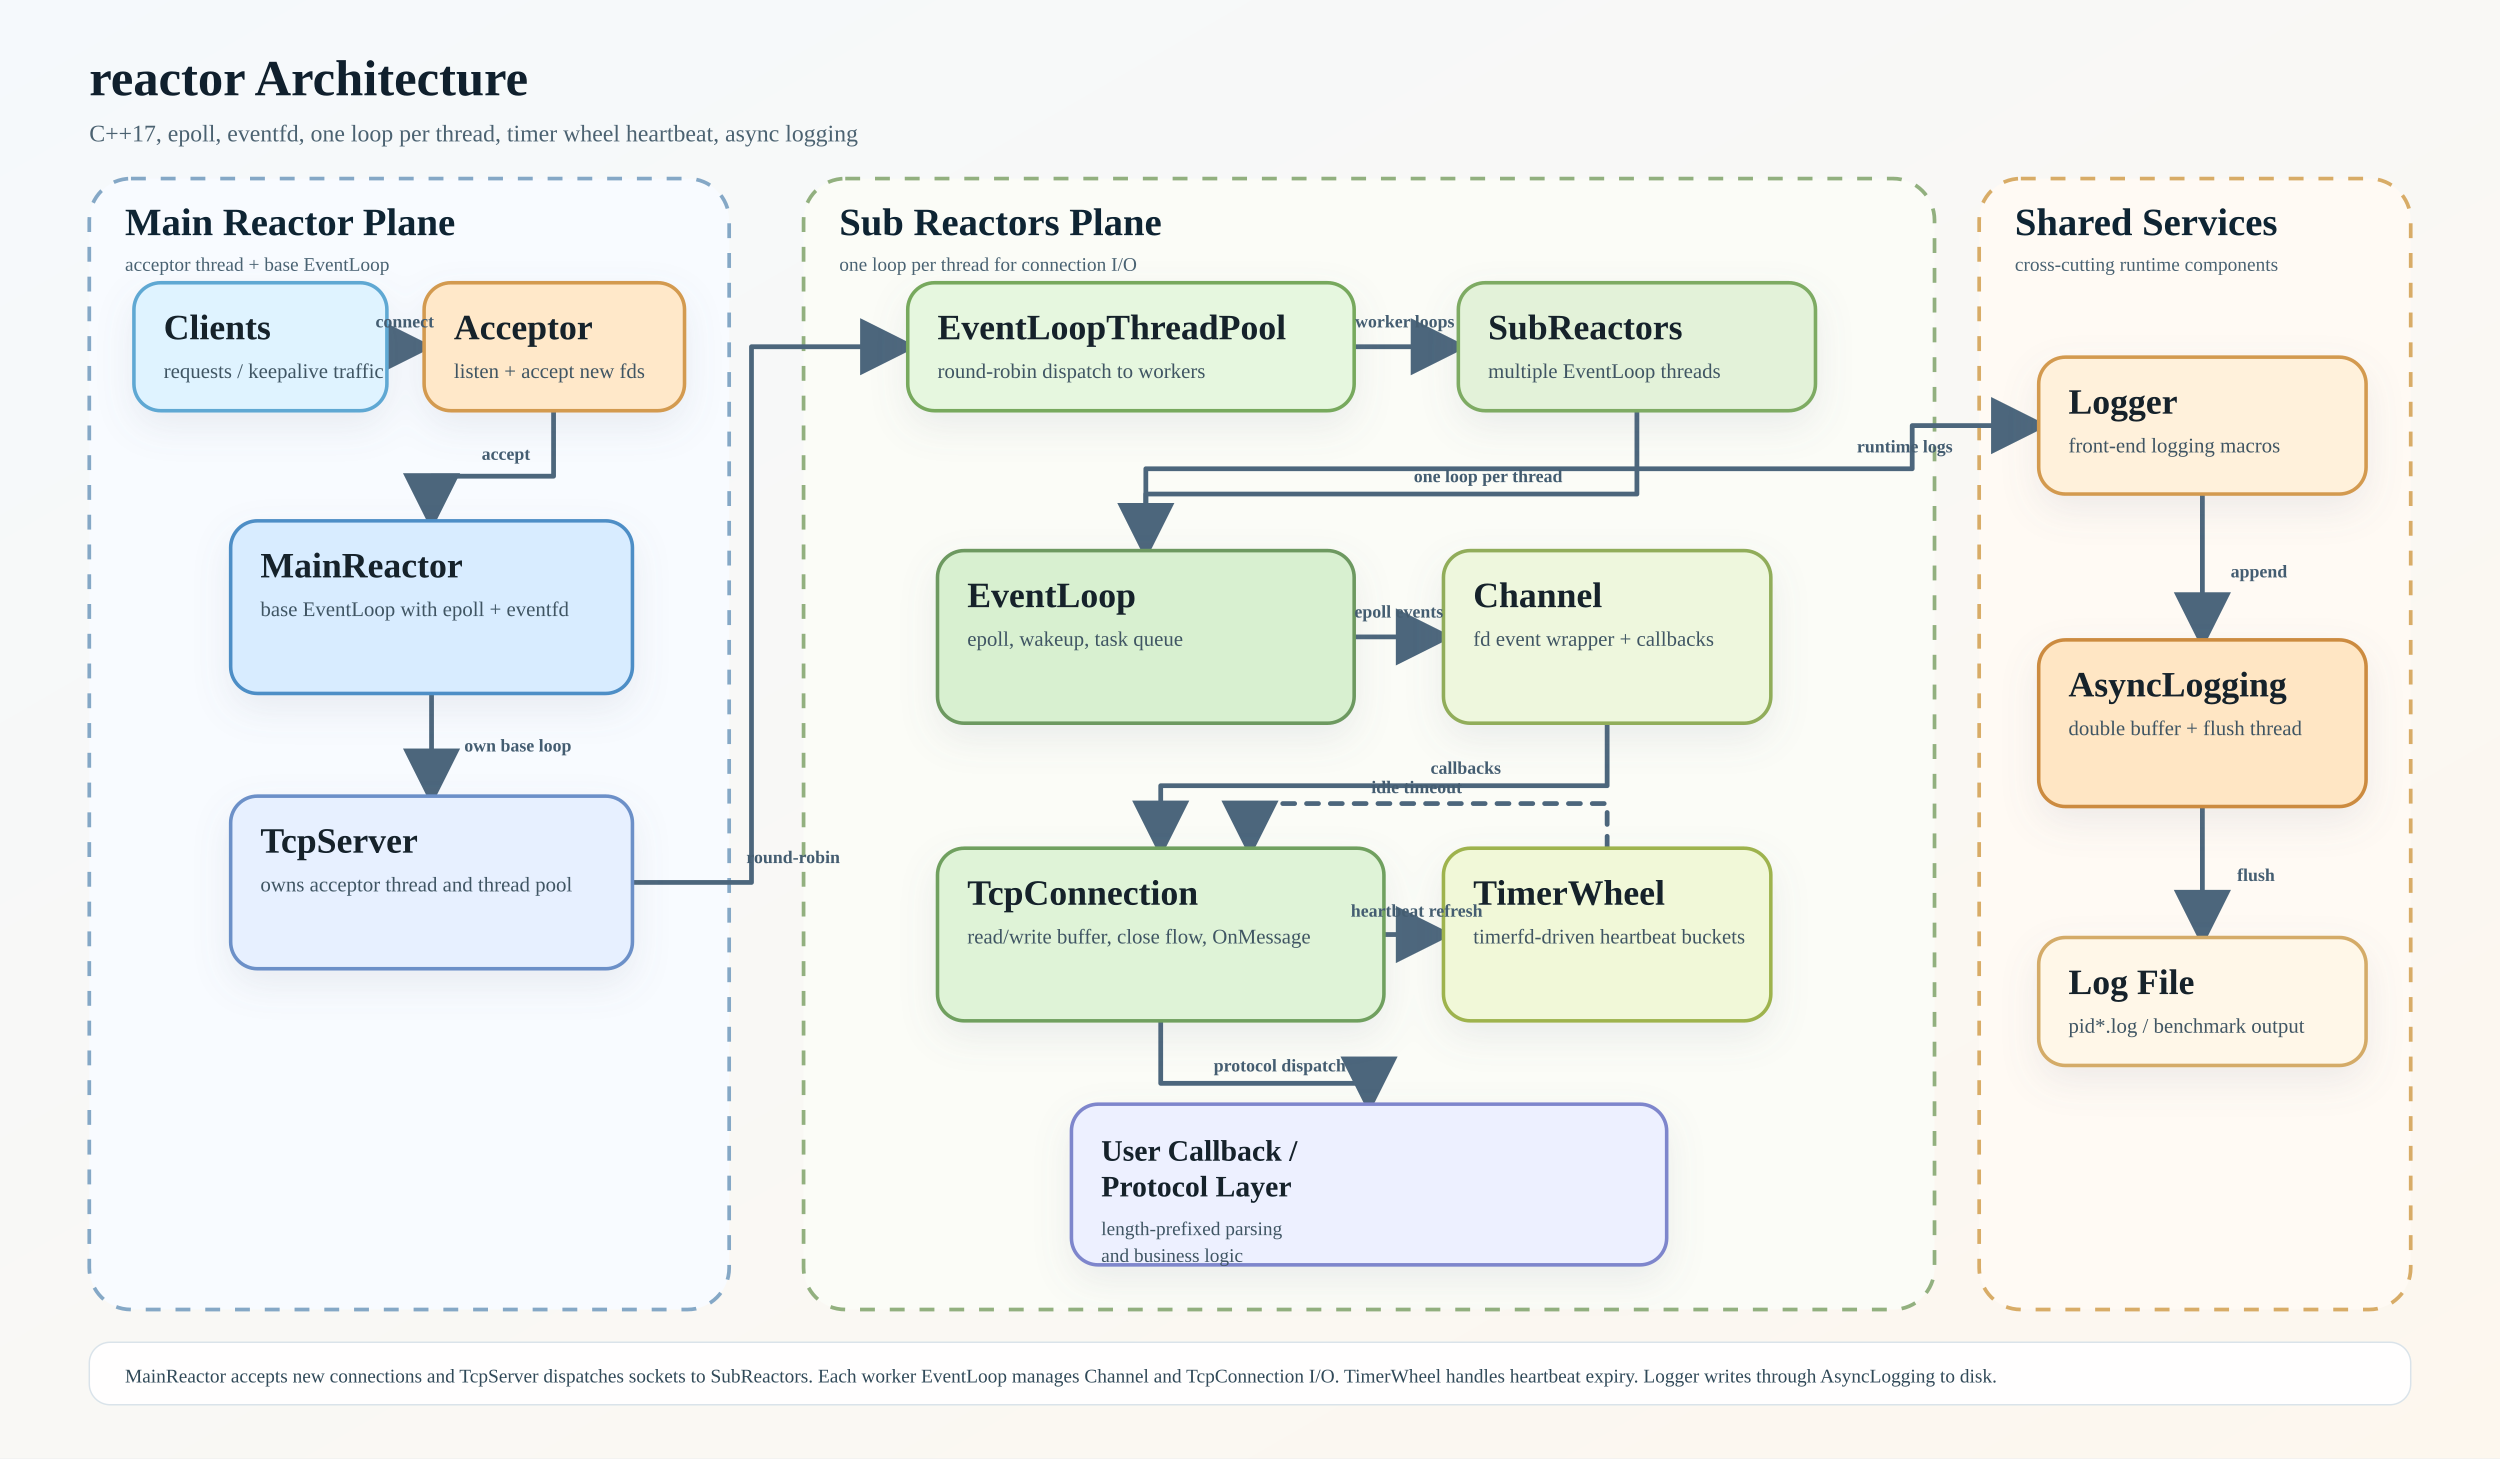
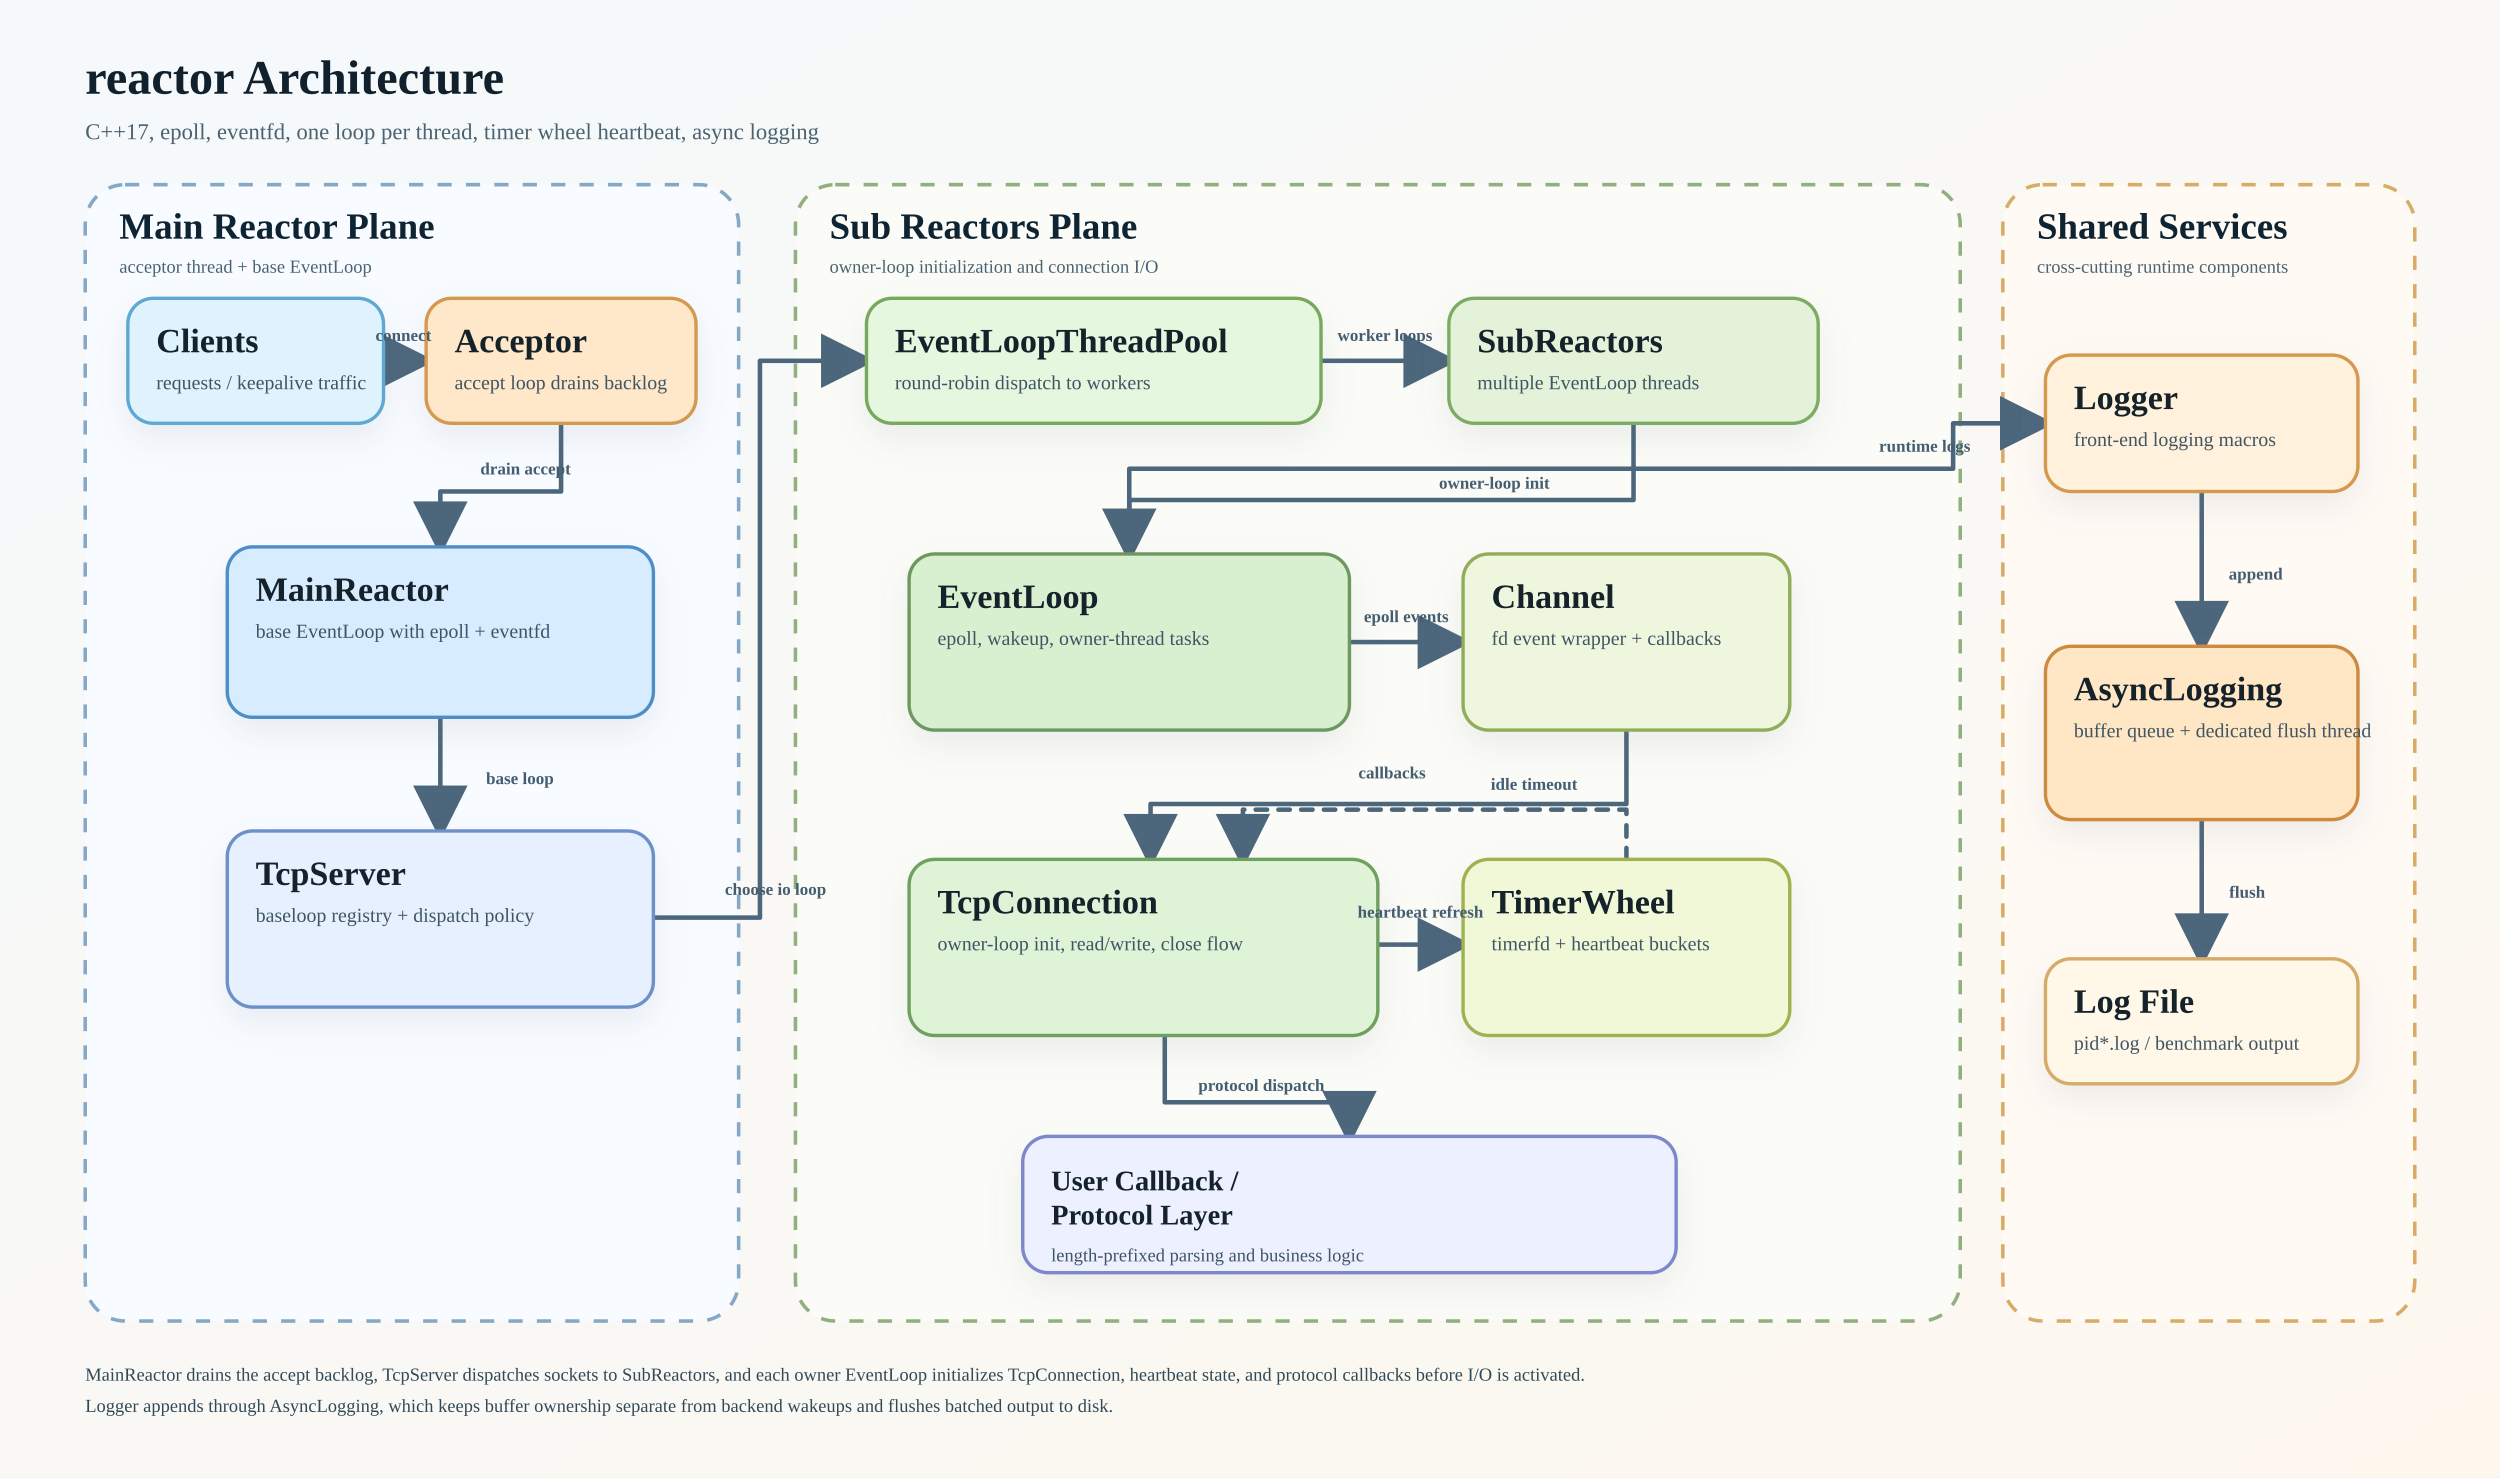
- <svg xmlns="http://www.w3.org/2000/svg" width="1680" height="980" viewBox="0 0 1680 980">
+ <svg xmlns="http://www.w3.org/2000/svg" width="1760" height="1040" viewBox="0 0 1760 1040">
  <defs>
    <linearGradient id="bg" x1="0%" y1="0%" x2="100%" y2="100%">
      <stop offset="0%" stop-color="#f5f9fc" />
      <stop offset="100%" stop-color="#fdf7ee" />
    </linearGradient>
    <filter id="shadow" x="-10%" y="-10%" width="130%" height="130%">
      <feDropShadow dx="0" dy="10" stdDeviation="12" flood-color="#708090" flood-opacity="0.12" />
    </filter>
    <marker id="arrowhead" markerWidth="12" markerHeight="12" refX="10" refY="6" orient="auto">
      <path d="M 0 0 L 12 6 L 0 12 z" fill="#4c667c" />
    </marker>
  </defs>
  <rect width="100%" height="100%" fill="url(#bg)" />
-   <text x="60" y="64" font-size="34" font-weight="800" fill="#10202d">reactor Architecture</text>
-   <text x="60" y="95" font-size="16" fill="#4b6271">C++17, epoll, eventfd, one loop per thread, timer wheel heartbeat, async logging</text>
+   <text x="60" y="66" font-size="34" font-weight="800" fill="#10202d">reactor Architecture</text>
+   <text x="60" y="98" font-size="16" fill="#4b6271">C++17, epoll, eventfd, one loop per thread, timer wheel heartbeat, async logging</text>
  <g>
-     <rect x="60" y="120" width="430" height="760" rx="28" fill="#f8fbff" stroke="#85a8c6" stroke-width="2.5" stroke-dasharray="10 10" />
-     <text x="84" y="158" font-size="26" font-weight="700" fill="#0e2433">Main Reactor Plane</text>
-     <text x="84" y="182" font-size="13" fill="#496272">acceptor thread + base EventLoop</text>
+     <rect x="60" y="130" width="460" height="800" rx="28" fill="#f8fbff" stroke="#85a8c6" stroke-width="2.5" stroke-dasharray="10 10" />
+     <text x="84" y="168" font-size="26" font-weight="700" fill="#0e2433">Main Reactor Plane</text>
+     <text x="84" y="192" font-size="13" fill="#496272">acceptor thread + base EventLoop</text>
  </g>
  <g>
-     <rect x="540" y="120" width="760" height="760" rx="28" fill="#fbfcf7" stroke="#92b07f" stroke-width="2.5" stroke-dasharray="10 10" />
-     <text x="564" y="158" font-size="26" font-weight="700" fill="#0e2433">Sub Reactors Plane</text>
-     <text x="564" y="182" font-size="13" fill="#496272">one loop per thread for connection I/O</text>
+     <rect x="560" y="130" width="820" height="800" rx="28" fill="#fbfcf7" stroke="#92b07f" stroke-width="2.5" stroke-dasharray="10 10" />
+     <text x="584" y="168" font-size="26" font-weight="700" fill="#0e2433">Sub Reactors Plane</text>
+     <text x="584" y="192" font-size="13" fill="#496272">owner-loop initialization and connection I/O</text>
  </g>
  <g>
-     <rect x="1330" y="120" width="290" height="760" rx="28" fill="#fffaf4" stroke="#d8ac67" stroke-width="2.5" stroke-dasharray="10 10" />
-     <text x="1354" y="158" font-size="26" font-weight="700" fill="#0e2433">Shared Services</text>
-     <text x="1354" y="182" font-size="13" fill="#496272">cross-cutting runtime components</text>
+     <rect x="1410" y="130" width="290" height="800" rx="28" fill="#fffaf4" stroke="#d8ac67" stroke-width="2.5" stroke-dasharray="10 10" />
+     <text x="1434" y="168" font-size="26" font-weight="700" fill="#0e2433">Shared Services</text>
+     <text x="1434" y="192" font-size="13" fill="#496272">cross-cutting runtime components</text>
  </g>
  <g>
-     <polyline points="260,233 285,233" fill="none" stroke="#4c667c" stroke-width="3.2" stroke-linecap="round" stroke-linejoin="round" marker-end="url(#arrowhead)" />
-     <polyline points="372,276 372,320 290,320 290,350" fill="none" stroke="#4c667c" stroke-width="3.2" stroke-linecap="round" stroke-linejoin="round" marker-end="url(#arrowhead)" />
-     <polyline points="290,466 290,535" fill="none" stroke="#4c667c" stroke-width="3.2" stroke-linecap="round" stroke-linejoin="round" marker-end="url(#arrowhead)" />
-     <polyline points="425,593 505,593 505,233 610,233" fill="none" stroke="#4c667c" stroke-width="3.2" stroke-linecap="round" stroke-linejoin="round" marker-end="url(#arrowhead)" />
-     <polyline points="910,233 980,233" fill="none" stroke="#4c667c" stroke-width="3.2" stroke-linecap="round" stroke-linejoin="round" marker-end="url(#arrowhead)" />
-     <polyline points="1100,276 1100,332 770,332 770,370" fill="none" stroke="#4c667c" stroke-width="3.2" stroke-linecap="round" stroke-linejoin="round" marker-end="url(#arrowhead)" />
-     <polyline points="910,428 970,428" fill="none" stroke="#4c667c" stroke-width="3.2" stroke-linecap="round" stroke-linejoin="round" marker-end="url(#arrowhead)" />
-     <polyline points="1080,486 1080,528 780,528 780,570" fill="none" stroke="#4c667c" stroke-width="3.2" stroke-linecap="round" stroke-linejoin="round" marker-end="url(#arrowhead)" />
-     <polyline points="930,628 970,628" fill="none" stroke="#4c667c" stroke-width="3.2" stroke-linecap="round" stroke-linejoin="round" marker-end="url(#arrowhead)" />
-     <polyline points="1080,570 1080,540 840,540 840,570" fill="none" stroke="#4c667c" stroke-width="3.2" stroke-linecap="round" stroke-linejoin="round" marker-end="url(#arrowhead)" stroke-dasharray="8 8" />
-     <polyline points="780,686 780,728 920,728 920,742" fill="none" stroke="#4c667c" stroke-width="3.2" stroke-linecap="round" stroke-linejoin="round" marker-end="url(#arrowhead)" />
-     <polyline points="770,370 770,315 1285,315 1285,286 1370,286" fill="none" stroke="#4c667c" stroke-width="3.2" stroke-linecap="round" stroke-linejoin="round" marker-end="url(#arrowhead)" />
-     <polyline points="1480,332 1480,430" fill="none" stroke="#4c667c" stroke-width="3.2" stroke-linecap="round" stroke-linejoin="round" marker-end="url(#arrowhead)" />
-     <polyline points="1480,542 1480,630" fill="none" stroke="#4c667c" stroke-width="3.2" stroke-linecap="round" stroke-linejoin="round" marker-end="url(#arrowhead)" />
+     <polyline points="270,254 300,254" fill="none" stroke="#4c667c" stroke-width="3.2" stroke-linecap="round" stroke-linejoin="round" marker-end="url(#arrowhead)" />
+     <polyline points="395,298 395,346 310,346 310,385" fill="none" stroke="#4c667c" stroke-width="3.2" stroke-linecap="round" stroke-linejoin="round" marker-end="url(#arrowhead)" />
+     <polyline points="310,505 310,585" fill="none" stroke="#4c667c" stroke-width="3.2" stroke-linecap="round" stroke-linejoin="round" marker-end="url(#arrowhead)" />
+     <polyline points="460,646 535,646 535,254 610,254" fill="none" stroke="#4c667c" stroke-width="3.2" stroke-linecap="round" stroke-linejoin="round" marker-end="url(#arrowhead)" />
+     <polyline points="930,254 1020,254" fill="none" stroke="#4c667c" stroke-width="3.2" stroke-linecap="round" stroke-linejoin="round" marker-end="url(#arrowhead)" />
+     <polyline points="1150,298 1150,352 795,352 795,390" fill="none" stroke="#4c667c" stroke-width="3.2" stroke-linecap="round" stroke-linejoin="round" marker-end="url(#arrowhead)" />
+     <polyline points="950,452 1030,452" fill="none" stroke="#4c667c" stroke-width="3.2" stroke-linecap="round" stroke-linejoin="round" marker-end="url(#arrowhead)" />
+     <polyline points="1145,514 1145,566 810,566 810,605" fill="none" stroke="#4c667c" stroke-width="3.2" stroke-linecap="round" stroke-linejoin="round" marker-end="url(#arrowhead)" />
+     <polyline points="970,665 1030,665" fill="none" stroke="#4c667c" stroke-width="3.2" stroke-linecap="round" stroke-linejoin="round" marker-end="url(#arrowhead)" />
+     <polyline points="1145,605 1145,570 875,570 875,605" fill="none" stroke="#4c667c" stroke-width="3.2" stroke-linecap="round" stroke-linejoin="round" marker-end="url(#arrowhead)" stroke-dasharray="8 8" />
+     <polyline points="820,729 820,776 950,776 950,800" fill="none" stroke="#4c667c" stroke-width="3.2" stroke-linecap="round" stroke-linejoin="round" marker-end="url(#arrowhead)" />
+     <polyline points="795,390 795,330 1375,330 1375,298 1440,298" fill="none" stroke="#4c667c" stroke-width="3.2" stroke-linecap="round" stroke-linejoin="round" marker-end="url(#arrowhead)" />
+     <polyline points="1550,346 1550,455" fill="none" stroke="#4c667c" stroke-width="3.2" stroke-linecap="round" stroke-linejoin="round" marker-end="url(#arrowhead)" />
+     <polyline points="1550,577 1550,675" fill="none" stroke="#4c667c" stroke-width="3.2" stroke-linecap="round" stroke-linejoin="round" marker-end="url(#arrowhead)" />
  </g>
  <g filter="url(#shadow)">
    <g>
-       <rect x="90" y="190" width="170" height="86" rx="18" fill="#dff3ff" stroke="#5fa8d3" stroke-width="2.4" />
-       <text x="110" y="228" font-size="24" font-weight="700" fill="#13212b">Clients</text>
-       <text x="110" y="254" font-size="14" fill="#3f5563">requests / keepalive traffic</text>
+       <rect x="90" y="210" width="180" height="88" rx="18" fill="#dff3ff" stroke="#5fa8d3" stroke-width="2.4" />
+       <text x="110" y="248" font-size="24" font-weight="700" fill="#13212b">Clients</text>
+       <text x="110" y="274" font-size="14" fill="#3f5563">requests / keepalive traffic</text>
    </g>
    <g>
-       <rect x="285" y="190" width="175" height="86" rx="18" fill="#ffe8c9" stroke="#d39a4f" stroke-width="2.4" />
-       <text x="305" y="228" font-size="24" font-weight="700" fill="#13212b">Acceptor</text>
-       <text x="305" y="254" font-size="14" fill="#3f5563">listen + accept new fds</text>
+       <rect x="300" y="210" width="190" height="88" rx="18" fill="#ffe8c9" stroke="#d39a4f" stroke-width="2.4" />
+       <text x="320" y="248" font-size="24" font-weight="700" fill="#13212b">Acceptor</text>
+       <text x="320" y="274" font-size="14" fill="#3f5563">accept loop drains backlog</text>
    </g>
    <g>
-       <rect x="155" y="350" width="270" height="116" rx="18" fill="#d8ecff" stroke="#4e8ec6" stroke-width="2.4" />
-       <text x="175" y="388" font-size="24" font-weight="700" fill="#13212b">MainReactor</text>
-       <text x="175" y="414" font-size="14" fill="#3f5563">base EventLoop with epoll + eventfd</text>
+       <rect x="160" y="385" width="300" height="120" rx="18" fill="#d8ecff" stroke="#4e8ec6" stroke-width="2.4" />
+       <text x="180" y="423" font-size="24" font-weight="700" fill="#13212b">MainReactor</text>
+       <text x="180" y="449" font-size="14" fill="#3f5563">base EventLoop with epoll + eventfd</text>
    </g>
    <g>
-       <rect x="155" y="535" width="270" height="116" rx="18" fill="#e7f0ff" stroke="#6c90c8" stroke-width="2.4" />
-       <text x="175" y="573" font-size="24" font-weight="700" fill="#13212b">TcpServer</text>
-       <text x="175" y="599" font-size="14" fill="#3f5563">owns acceptor thread and thread pool</text>
+       <rect x="160" y="585" width="300" height="124" rx="18" fill="#e7f0ff" stroke="#6c90c8" stroke-width="2.4" />
+       <text x="180" y="623" font-size="24" font-weight="700" fill="#13212b">TcpServer</text>
+       <text x="180" y="649" font-size="14" fill="#3f5563">baseloop registry + dispatch policy</text>
    </g>
    <g>
-       <rect x="610" y="190" width="300" height="86" rx="18" fill="#e6f7df" stroke="#77a95d" stroke-width="2.4" />
-       <text x="630" y="228" font-size="24" font-weight="700" fill="#13212b">EventLoopThreadPool</text>
-       <text x="630" y="254" font-size="14" fill="#3f5563">round-robin dispatch to workers</text>
+       <rect x="610" y="210" width="320" height="88" rx="18" fill="#e6f7df" stroke="#77a95d" stroke-width="2.4" />
+       <text x="630" y="248" font-size="24" font-weight="700" fill="#13212b">EventLoopThreadPool</text>
+       <text x="630" y="274" font-size="14" fill="#3f5563">round-robin dispatch to workers</text>
    </g>
    <g>
-       <rect x="980" y="190" width="240" height="86" rx="18" fill="#e3f2d9" stroke="#7eab63" stroke-width="2.4" />
-       <text x="1000" y="228" font-size="24" font-weight="700" fill="#13212b">SubReactors</text>
-       <text x="1000" y="254" font-size="14" fill="#3f5563">multiple EventLoop threads</text>
+       <rect x="1020" y="210" width="260" height="88" rx="18" fill="#e3f2d9" stroke="#7eab63" stroke-width="2.4" />
+       <text x="1040" y="248" font-size="24" font-weight="700" fill="#13212b">SubReactors</text>
+       <text x="1040" y="274" font-size="14" fill="#3f5563">multiple EventLoop threads</text>
    </g>
    <g>
-       <rect x="630" y="370" width="280" height="116" rx="18" fill="#d8f0d0" stroke="#6d9960" stroke-width="2.4" />
-       <text x="650" y="408" font-size="24" font-weight="700" fill="#13212b">EventLoop</text>
-       <text x="650" y="434" font-size="14" fill="#3f5563">epoll, wakeup, task queue</text>
+       <rect x="640" y="390" width="310" height="124" rx="18" fill="#d8f0d0" stroke="#6d9960" stroke-width="2.4" />
+       <text x="660" y="428" font-size="24" font-weight="700" fill="#13212b">EventLoop</text>
+       <text x="660" y="454" font-size="14" fill="#3f5563">epoll, wakeup, owner-thread tasks</text>
    </g>
    <g>
-       <rect x="970" y="370" width="220" height="116" rx="18" fill="#eef7dd" stroke="#91ad5a" stroke-width="2.4" />
-       <text x="990" y="408" font-size="24" font-weight="700" fill="#13212b">Channel</text>
-       <text x="990" y="434" font-size="14" fill="#3f5563">fd event wrapper + callbacks</text>
+       <rect x="1030" y="390" width="230" height="124" rx="18" fill="#eef7dd" stroke="#91ad5a" stroke-width="2.4" />
+       <text x="1050" y="428" font-size="24" font-weight="700" fill="#13212b">Channel</text>
+       <text x="1050" y="454" font-size="14" fill="#3f5563">fd event wrapper + callbacks</text>
    </g>
    <g>
-       <rect x="630" y="570" width="300" height="116" rx="18" fill="#dff3d7" stroke="#6fa05e" stroke-width="2.4" />
-       <text x="650" y="608" font-size="24" font-weight="700" fill="#13212b">TcpConnection</text>
-       <text x="650" y="634" font-size="14" fill="#3f5563">read/write buffer, close flow, OnMessage</text>
+       <rect x="640" y="605" width="330" height="124" rx="18" fill="#dff3d7" stroke="#6fa05e" stroke-width="2.4" />
+       <text x="660" y="643" font-size="24" font-weight="700" fill="#13212b">TcpConnection</text>
+       <text x="660" y="669" font-size="14" fill="#3f5563">owner-loop init, read/write, close flow</text>
    </g>
    <g>
-       <rect x="970" y="570" width="220" height="116" rx="18" fill="#f1f8d8" stroke="#9eb34e" stroke-width="2.4" />
-       <text x="990" y="608" font-size="24" font-weight="700" fill="#13212b">TimerWheel</text>
-       <text x="990" y="634" font-size="14" fill="#3f5563">timerfd-driven heartbeat buckets</text>
+       <rect x="1030" y="605" width="230" height="124" rx="18" fill="#f1f8d8" stroke="#9eb34e" stroke-width="2.4" />
+       <text x="1050" y="643" font-size="24" font-weight="700" fill="#13212b">TimerWheel</text>
+       <text x="1050" y="669" font-size="14" fill="#3f5563">timerfd + heartbeat buckets</text>
    </g>
    <g>
-       <rect x="720" y="742" width="400" height="108" rx="18" fill="#edf0ff" stroke="#7e86cc" stroke-width="2.4" />
-       <text x="740" y="780" font-size="20" font-weight="700" fill="#13212b">User Callback /</text>
-       <text x="740" y="804" font-size="20" font-weight="700" fill="#13212b">Protocol Layer</text>
-       <text x="740" y="830" font-size="13" fill="#3f5563">length-prefixed parsing</text>
-       <text x="740" y="848" font-size="13" fill="#3f5563">and business logic</text>
+       <rect x="720" y="800" width="460" height="96" rx="18" fill="#edf0ff" stroke="#7e86cc" stroke-width="2.4" />
+       <text x="740" y="838" font-size="20" font-weight="700" fill="#13212b">User Callback /</text>
+       <text x="740" y="862" font-size="20" font-weight="700" fill="#13212b">Protocol Layer</text>
+       <text x="740" y="888" font-size="13" fill="#3f5563">length-prefixed parsing and business logic</text>
    </g>
    <g>
-       <rect x="1370" y="240" width="220" height="92" rx="18" fill="#fff1db" stroke="#d39a4f" stroke-width="2.4" />
-       <text x="1390" y="278" font-size="24" font-weight="700" fill="#13212b">Logger</text>
-       <text x="1390" y="304" font-size="14" fill="#3f5563">front-end logging macros</text>
+       <rect x="1440" y="250" width="220" height="96" rx="18" fill="#fff1db" stroke="#d39a4f" stroke-width="2.4" />
+       <text x="1460" y="288" font-size="24" font-weight="700" fill="#13212b">Logger</text>
+       <text x="1460" y="314" font-size="14" fill="#3f5563">front-end logging macros</text>
    </g>
    <g>
-       <rect x="1370" y="430" width="220" height="112" rx="18" fill="#ffe6c4" stroke="#cc8b3f" stroke-width="2.4" />
-       <text x="1390" y="468" font-size="24" font-weight="700" fill="#13212b">AsyncLogging</text>
-       <text x="1390" y="494" font-size="14" fill="#3f5563">double buffer + flush thread</text>
+       <rect x="1440" y="455" width="220" height="122" rx="18" fill="#ffe6c4" stroke="#cc8b3f" stroke-width="2.4" />
+       <text x="1460" y="493" font-size="24" font-weight="700" fill="#13212b">AsyncLogging</text>
+       <text x="1460" y="519" font-size="14" fill="#3f5563">buffer queue + dedicated flush thread</text>
    </g>
    <g>
-       <rect x="1370" y="630" width="220" height="86" rx="18" fill="#fff7e8" stroke="#d4ab67" stroke-width="2.4" />
-       <text x="1390" y="668" font-size="24" font-weight="700" fill="#13212b">Log File</text>
-       <text x="1390" y="694" font-size="14" fill="#3f5563">pid*.log / benchmark output</text>
+       <rect x="1440" y="675" width="220" height="88" rx="18" fill="#fff7e8" stroke="#d4ab67" stroke-width="2.4" />
+       <text x="1460" y="713" font-size="24" font-weight="700" fill="#13212b">Log File</text>
+       <text x="1460" y="739" font-size="14" fill="#3f5563">pid*.log / benchmark output</text>
    </g>
  </g>
  <g>
-     <text x="272" y="220" font-size="12" font-weight="600" text-anchor="middle" fill="#445d71">connect</text>
-     <text x="340" y="309" font-size="12" font-weight="600" text-anchor="middle" fill="#445d71">accept</text>
-     <text x="348" y="505" font-size="12" font-weight="600" text-anchor="middle" fill="#445d71">own base loop</text>
-     <text x="533" y="580" font-size="12" font-weight="600" text-anchor="middle" fill="#445d71">round-robin</text>
-     <text x="944" y="220" font-size="12" font-weight="600" text-anchor="middle" fill="#445d71">worker loops</text>
-     <text x="1000" y="324" font-size="12" font-weight="600" text-anchor="middle" fill="#445d71">one loop per thread</text>
-     <text x="940" y="415" font-size="12" font-weight="600" text-anchor="middle" fill="#445d71">epoll events</text>
-     <text x="985" y="520" font-size="12" font-weight="600" text-anchor="middle" fill="#445d71">callbacks</text>
-     <text x="952" y="616" font-size="12" font-weight="600" text-anchor="middle" fill="#445d71">heartbeat refresh</text>
-     <text x="952" y="533" font-size="12" font-weight="600" text-anchor="middle" fill="#445d71">idle timeout</text>
-     <text x="860" y="720" font-size="12" font-weight="600" text-anchor="middle" fill="#445d71">protocol dispatch</text>
-     <text x="1280" y="304" font-size="12" font-weight="600" text-anchor="middle" fill="#445d71">runtime logs</text>
-     <text x="1518" y="388" font-size="12" font-weight="600" text-anchor="middle" fill="#445d71">append</text>
-     <text x="1516" y="592" font-size="12" font-weight="600" text-anchor="middle" fill="#445d71">flush</text>
-     <rect x="60" y="902" width="1560" height="42" rx="14" fill="#ffffff" opacity="0.92" stroke="#d7e2e9" />
-     <text x="84" y="929" font-size="13" fill="#304958">MainReactor accepts new connections and TcpServer dispatches sockets to SubReactors. Each worker EventLoop manages Channel and TcpConnection I/O. TimerWheel handles heartbeat expiry. Logger writes through AsyncLogging to disk.</text>
+     <text x="284" y="240" font-size="12" font-weight="600" text-anchor="middle" fill="#445d71">connect</text>
+     <text x="370" y="334" font-size="12" font-weight="600" text-anchor="middle" fill="#445d71">drain accept</text>
+     <text x="366" y="552" font-size="12" font-weight="600" text-anchor="middle" fill="#445d71">base loop</text>
+     <text x="546" y="630" font-size="12" font-weight="600" text-anchor="middle" fill="#445d71">choose io loop</text>
+     <text x="975" y="240" font-size="12" font-weight="600" text-anchor="middle" fill="#445d71">worker loops</text>
+     <text x="1052" y="344" font-size="12" font-weight="600" text-anchor="middle" fill="#445d71">owner-loop init</text>
+     <text x="990" y="438" font-size="12" font-weight="600" text-anchor="middle" fill="#445d71">epoll events</text>
+     <text x="980" y="548" font-size="12" font-weight="600" text-anchor="middle" fill="#445d71">callbacks</text>
+     <text x="1000" y="646" font-size="12" font-weight="600" text-anchor="middle" fill="#445d71">heartbeat refresh</text>
+     <text x="1080" y="556" font-size="12" font-weight="600" text-anchor="middle" fill="#445d71">idle timeout</text>
+     <text x="888" y="768" font-size="12" font-weight="600" text-anchor="middle" fill="#445d71">protocol dispatch</text>
+     <text x="1355" y="318" font-size="12" font-weight="600" text-anchor="middle" fill="#445d71">runtime logs</text>
+     <text x="1588" y="408" font-size="12" font-weight="600" text-anchor="middle" fill="#445d71">append</text>
+     <text x="1582" y="632" font-size="12" font-weight="600" text-anchor="middle" fill="#445d71">flush</text>
+     <text x="60" y="972" font-size="13" fill="#304958">MainReactor drains the accept backlog, TcpServer dispatches sockets to SubReactors, and each owner EventLoop initializes TcpConnection, heartbeat state, and protocol callbacks before I/O is activated.</text>
+     <text x="60" y="994" font-size="13" fill="#304958">Logger appends through AsyncLogging, which keeps buffer ownership separate from backend wakeups and flushes batched output to disk.</text>
  </g>
</svg>
